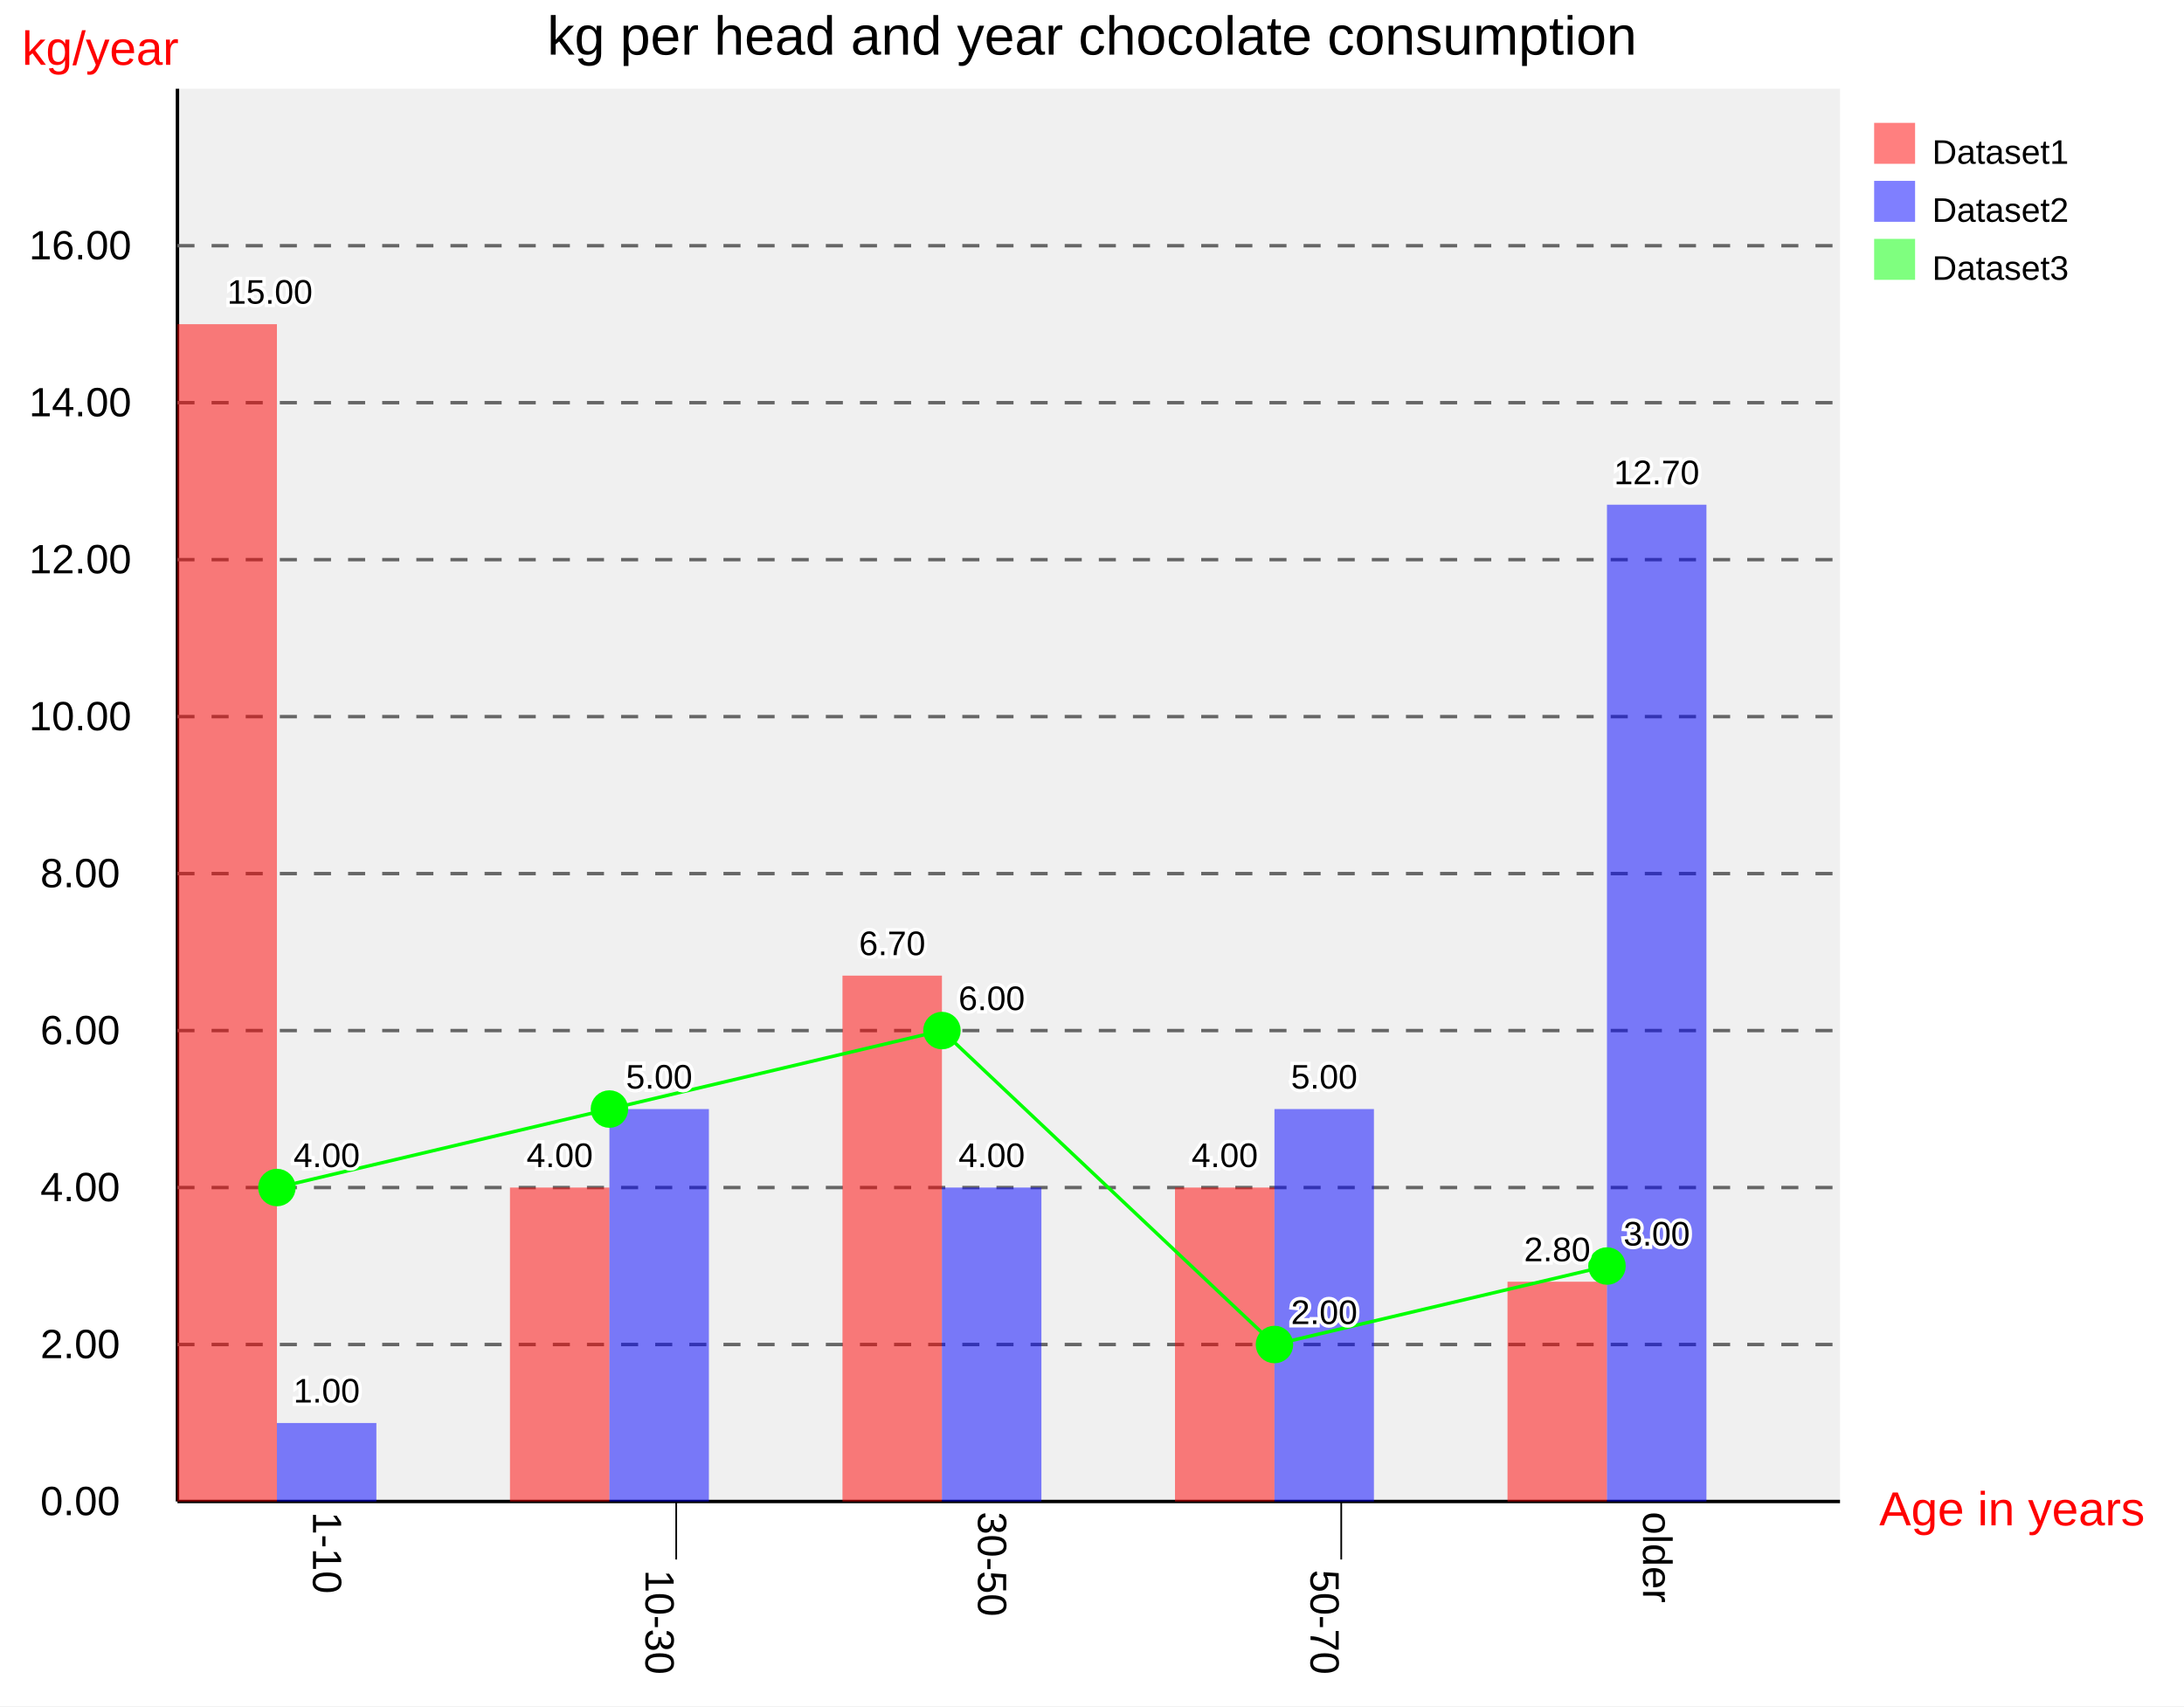
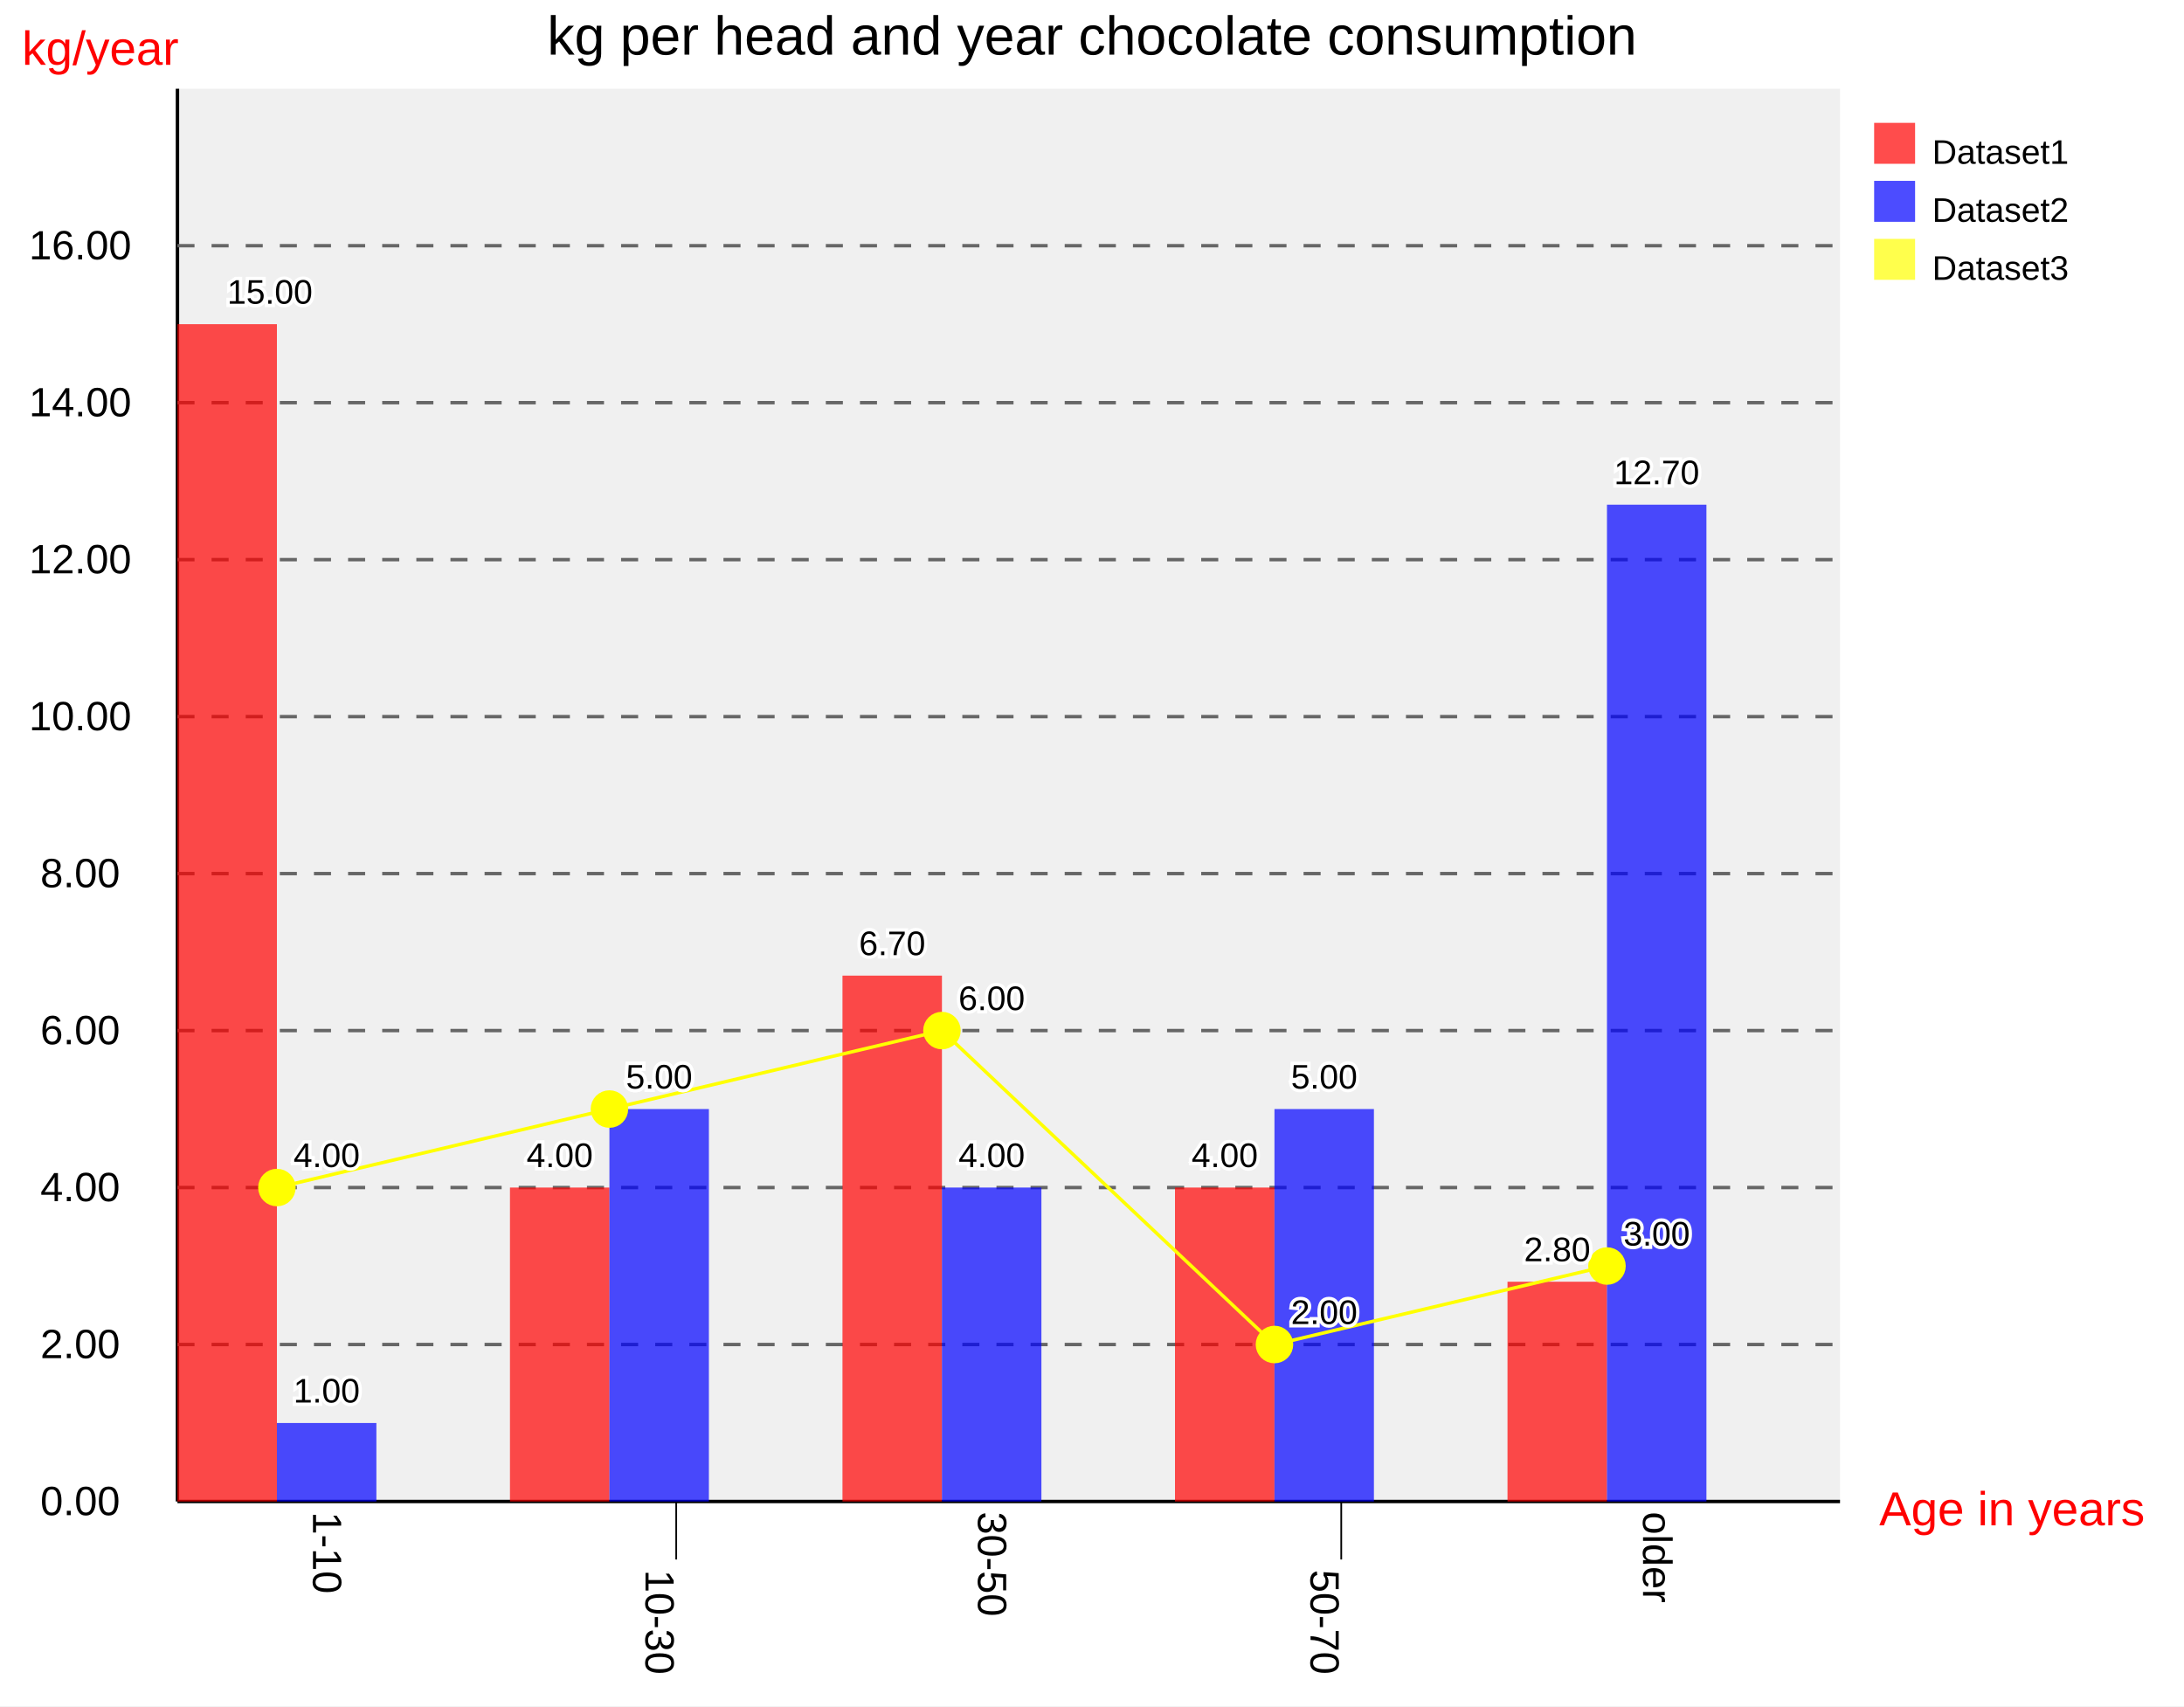
<svg xmlns="http://www.w3.org/2000/svg" xmlns:xlink="http://www.w3.org/1999/xlink" width="640" height="500" viewBox="0 0 640 500">
  <defs />
  <rect width="640" height="500" x="0" y="0" class="svgBackground" style="fill:#ffffff;" />
  <g transform="translate( 52.0 26 )">
    <rect x="0" y="0" width="487.2" height="414.0" class="graphBackground" style="fill:#f0f0f0;" />
    <path d="M 0 414.0 h487.2" class="axis" id="yAxis" style="stroke: #000000; stroke-width: 1px;" />
    <path d="M 0.0 0 v414.0" class="axis" id="xAxis" style="stroke: #000000; stroke-width: 1px;" />
    <text class="xAxisLabels" x="48.72" y="429.0" transform="rotate( 90 48.72 417.0 ) translate( 0 -3 )" style="text-anchor: middle; fill: #000000; font-size: 12px; font-family: &quot;Arial&quot;, sans-serif; font-weight: normal;text-anchor: start">1-10</text>
    <text class="xAxisLabels" x="146.16" y="446.0" transform="rotate( 90 146.16 434.0 ) translate( 0 -3 )" style="text-anchor: middle; fill: #000000; font-size: 12px; font-family: &quot;Arial&quot;, sans-serif; font-weight: normal;text-anchor: start">10-30</text>
    <path d="M146.16 414.0 v17" class="staggerGuideLine" style="fill: none; stroke: #000000; stroke-width: 0.5px;" />
    <text class="xAxisLabels" x="243.6" y="429.0" transform="rotate( 90 243.6 417.0 ) translate( 0 -3 )" style="text-anchor: middle; fill: #000000; font-size: 12px; font-family: &quot;Arial&quot;, sans-serif; font-weight: normal;text-anchor: start">30-50</text>
    <text class="xAxisLabels" x="341.04" y="446.0" transform="rotate( 90 341.04 434.0 ) translate( 0 -3 )" style="text-anchor: middle; fill: #000000; font-size: 12px; font-family: &quot;Arial&quot;, sans-serif; font-weight: normal;text-anchor: start">50-70</text>
    <path d="M341.04 414.0 v17" class="staggerGuideLine" style="fill: none; stroke: #000000; stroke-width: 0.5px;" />
    <text class="xAxisLabels" x="438.48" y="429.0" transform="rotate( 90 438.48 417.0 ) translate( 0 -3 )" style="text-anchor: middle; fill: #000000; font-size: 12px; font-family: &quot;Arial&quot;, sans-serif; font-weight: normal;text-anchor: start">older</text>
    <text x="-16.5" y="418.0" class="yAxisLabels" style="text-anchor: end; fill: #000000; font-size: 12px; font-family: &quot;Arial&quot;, sans-serif; font-weight: normal;text-anchor: middle" transform="translate( -12 0 ) rotate( 0 -16.5 418.0 ) ">0.00</text>
    <text x="-16.5" y="372.0" class="yAxisLabels" style="text-anchor: end; fill: #000000; font-size: 12px; font-family: &quot;Arial&quot;, sans-serif; font-weight: normal;text-anchor: middle" transform="translate( -12 0 ) rotate( 0 -16.5 372.0 ) ">2.00</text>
    <path d="M0 368.0 h487.2" class="guideLines" style="stroke: #666666; stroke-width: 1px; stroke-dasharray: 5 5;" />
    <text x="-16.5" y="326.0" class="yAxisLabels" style="text-anchor: end; fill: #000000; font-size: 12px; font-family: &quot;Arial&quot;, sans-serif; font-weight: normal;text-anchor: middle" transform="translate( -12 0 ) rotate( 0 -16.5 326.0 ) ">4.00</text>
    <path d="M0 322.0 h487.2" class="guideLines" style="stroke: #666666; stroke-width: 1px; stroke-dasharray: 5 5;" />
    <text x="-16.5" y="280.0" class="yAxisLabels" style="text-anchor: end; fill: #000000; font-size: 12px; font-family: &quot;Arial&quot;, sans-serif; font-weight: normal;text-anchor: middle" transform="translate( -12 0 ) rotate( 0 -16.5 280.0 ) ">6.00</text>
    <path d="M0 276.0 h487.2" class="guideLines" style="stroke: #666666; stroke-width: 1px; stroke-dasharray: 5 5;" />
    <text x="-16.5" y="234.0" class="yAxisLabels" style="text-anchor: end; fill: #000000; font-size: 12px; font-family: &quot;Arial&quot;, sans-serif; font-weight: normal;text-anchor: middle" transform="translate( -12 0 ) rotate( 0 -16.5 234.0 ) ">8.00</text>
    <path d="M0 230.0 h487.2" class="guideLines" style="stroke: #666666; stroke-width: 1px; stroke-dasharray: 5 5;" />
    <text x="-16.5" y="188.0" class="yAxisLabels" style="text-anchor: end; fill: #000000; font-size: 12px; font-family: &quot;Arial&quot;, sans-serif; font-weight: normal;text-anchor: middle" transform="translate( -12 0 ) rotate( 0 -16.5 188.0 ) ">10.00</text>
    <path d="M0 184.0 h487.2" class="guideLines" style="stroke: #666666; stroke-width: 1px; stroke-dasharray: 5 5;" />
    <text x="-16.5" y="142.0" class="yAxisLabels" style="text-anchor: end; fill: #000000; font-size: 12px; font-family: &quot;Arial&quot;, sans-serif; font-weight: normal;text-anchor: middle" transform="translate( -12 0 ) rotate( 0 -16.5 142.0 ) ">12.00</text>
    <path d="M0 138.0 h487.2" class="guideLines" style="stroke: #666666; stroke-width: 1px; stroke-dasharray: 5 5;" />
    <text x="-16.5" y="96.0" class="yAxisLabels" style="text-anchor: end; fill: #000000; font-size: 12px; font-family: &quot;Arial&quot;, sans-serif; font-weight: normal;text-anchor: middle" transform="translate( -12 0 ) rotate( 0 -16.5 96.0 ) ">14.00</text>
    <path d="M0 92.0 h487.2" class="guideLines" style="stroke: #666666; stroke-width: 1px; stroke-dasharray: 5 5;" />
    <text x="-16.5" y="50.0" class="yAxisLabels" style="text-anchor: end; fill: #000000; font-size: 12px; font-family: &quot;Arial&quot;, sans-serif; font-weight: normal;text-anchor: middle" transform="translate( -12 0 ) rotate( 0 -16.5 50.0 ) ">16.00</text>
    <path d="M0 46.0 h487.2" class="guideLines" style="stroke: #666666; stroke-width: 1px; stroke-dasharray: 5 5;" />
-     <rect x="0.0" y="69.0" width="29.147" height="345.0" class="fill1" style="fill: #ff0000; fill-opacity: 0.5; stroke: none; stroke-width: 0.5px;" />
-     <rect x="29.147" y="391.0" width="29.147" height="23.0" class="fill2" style="fill: #0000ff; fill-opacity: 0.5; stroke: none; stroke-width: 1px;" />
-     <rect x="97.44" y="322.0" width="29.147" height="92.0" class="fill1" style="fill: #ff0000; fill-opacity: 0.5; stroke: none; stroke-width: 0.5px;" />
-     <rect x="126.587" y="299.0" width="29.147" height="115.0" class="fill2" style="fill: #0000ff; fill-opacity: 0.5; stroke: none; stroke-width: 1px;" />
-     <rect x="194.88" y="259.9" width="29.147" height="154.1" class="fill1" style="fill: #ff0000; fill-opacity: 0.5; stroke: none; stroke-width: 0.5px;" />
-     <rect x="224.027" y="322.0" width="29.147" height="92.0" class="fill2" style="fill: #0000ff; fill-opacity: 0.5; stroke: none; stroke-width: 1px;" />
-     <rect x="292.32" y="322.0" width="29.147" height="92.0" class="fill1" style="fill: #ff0000; fill-opacity: 0.5; stroke: none; stroke-width: 0.5px;" />
-     <rect x="321.467" y="299.0" width="29.147" height="115.0" class="fill2" style="fill: #0000ff; fill-opacity: 0.5; stroke: none; stroke-width: 1px;" />
-     <rect x="389.76" y="349.6" width="29.147" height="64.4" class="fill1" style="fill: #ff0000; fill-opacity: 0.5; stroke: none; stroke-width: 0.5px;" />
-     <rect x="418.907" y="121.9" width="29.147" height="292.1" class="fill2" style="fill: #0000ff; fill-opacity: 0.5; stroke: none; stroke-width: 1px;" />
-     <polyline points="29.147,322.0 126.587,299.0 224.027,276.0 321.467,368.0 418.907,345.0" fill="none" stroke="#00ff00" id="time" />
-     <circle cx="29.147" cy="322.0" r="3" stroke="#00ff00" stroke-width="5" fill="#00ff00" />
-     <circle cx="126.587" cy="299.0" r="3" stroke="#00ff00" stroke-width="5" fill="#00ff00" />
-     <circle cx="224.027" cy="276.0" r="3" stroke="#00ff00" stroke-width="5" fill="#00ff00" />
-     <circle cx="321.467" cy="368.0" r="3" stroke="#00ff00" stroke-width="5" fill="#00ff00" />
-     <circle cx="418.907" cy="345.0" r="3" stroke="#00ff00" stroke-width="5" fill="#00ff00" />
+     <rect x="0.0" y="69.0" width="29.147" height="345.0" class="fill1" style="fill: #ff0000; fill-opacity: 0.7; stroke: none; stroke-width: 0.5px;" />
+     <rect x="29.147" y="391.0" width="29.147" height="23.0" class="fill2" style="fill: #0000ff; fill-opacity: 0.7; stroke: none; stroke-width: 1px;" />
+     <rect x="97.44" y="322.0" width="29.147" height="92.0" class="fill1" style="fill: #ff0000; fill-opacity: 0.7; stroke: none; stroke-width: 0.5px;" />
+     <rect x="126.587" y="299.0" width="29.147" height="115.0" class="fill2" style="fill: #0000ff; fill-opacity: 0.7; stroke: none; stroke-width: 1px;" />
+     <rect x="194.88" y="259.9" width="29.147" height="154.1" class="fill1" style="fill: #ff0000; fill-opacity: 0.7; stroke: none; stroke-width: 0.5px;" />
+     <rect x="224.027" y="322.0" width="29.147" height="92.0" class="fill2" style="fill: #0000ff; fill-opacity: 0.7; stroke: none; stroke-width: 1px;" />
+     <rect x="292.32" y="322.0" width="29.147" height="92.0" class="fill1" style="fill: #ff0000; fill-opacity: 0.7; stroke: none; stroke-width: 0.5px;" />
+     <rect x="321.467" y="299.0" width="29.147" height="115.0" class="fill2" style="fill: #0000ff; fill-opacity: 0.7; stroke: none; stroke-width: 1px;" />
+     <rect x="389.76" y="349.6" width="29.147" height="64.4" class="fill1" style="fill: #ff0000; fill-opacity: 0.7; stroke: none; stroke-width: 0.5px;" />
+     <rect x="418.907" y="121.9" width="29.147" height="292.1" class="fill2" style="fill: #0000ff; fill-opacity: 0.7; stroke: none; stroke-width: 1px;" />
+     <polyline points="29.147,322.0 126.587,299.0 224.027,276.0 321.467,368.0 418.907,345.0" fill="none" stroke="#ffff00" id="time" />
+     <circle cx="29.147" cy="322.0" r="3" stroke="#ffff00" stroke-width="5" fill="#ffff00" />
+     <circle cx="126.587" cy="299.0" r="3" stroke="#ffff00" stroke-width="5" fill="#ffff00" />
+     <circle cx="224.027" cy="276.0" r="3" stroke="#ffff00" stroke-width="5" fill="#ffff00" />
+     <circle cx="321.467" cy="368.0" r="3" stroke="#ffff00" stroke-width="5" fill="#ffff00" />
+     <circle cx="418.907" cy="345.0" r="3" stroke="#ffff00" stroke-width="5" fill="#ffff00" />
    <g>
      <text x="14.573" y="63.0" class="dataPointLabelBackground" style="fill: #000000; text-anchor:middle; font-size: 10px; font-family: &quot;Arial&quot;, sans-serif; font-weight: normal;; stroke: #ffffff; stroke-width: 2;text-anchor: start;">15.00</text>
      <text x="14.573" y="63.0" class="dataPointLabel" style="fill: #000000; text-anchor:middle; font-size: 10px; font-family: &quot;Arial&quot;, sans-serif; font-weight: normal;text-anchor: start;">15.00</text>
-       <g id="70286699463840" visibility="hidden">
+       <g id="70226188204940" visibility="hidden">
        <text x="19.573" y="57.0" class="dataPointPopupMask" style="fill: #000000; text-anchor:middle; font-size: 10px; font-family: &quot;Arial&quot;, sans-serif; font-weight: normal;; stroke: white; stroke-width: 7;text-anchor: start;">15.00</text>
        <text x="19.573" y="57.0" class="dataPointPopup" style="fill: #000000; text-anchor:middle; font-size: 10px; font-family: &quot;Arial&quot;, sans-serif; font-weight: normal;; fill: black; stroke-width: 2;text-anchor: start;">15.00</text>
      </g>
      <a xlink:href="">
        <circle cx="14.573" cy="69.0" r="10" style="opacity: 0" />
      </a>
      <text x="43.72" y="385.0" class="dataPointLabelBackground" style="fill: #000000; text-anchor:middle; font-size: 10px; font-family: &quot;Arial&quot;, sans-serif; font-weight: normal;; stroke: #ffffff; stroke-width: 2;">1.00</text>
      <text x="43.72" y="385.0" class="dataPointLabel" style="fill: #000000; text-anchor:middle; font-size: 10px; font-family: &quot;Arial&quot;, sans-serif; font-weight: normal;">1.00</text>
-       <g id="70286682766660" visibility="hidden">
+       <g id="70226188318420" visibility="hidden">
        <text x="48.72" y="379.0" class="dataPointPopupMask" style="fill: #000000; text-anchor:middle; font-size: 10px; font-family: &quot;Arial&quot;, sans-serif; font-weight: normal;; stroke: white; stroke-width: 7;text-anchor: start;">1.00</text>
        <text x="48.72" y="379.0" class="dataPointPopup" style="fill: #000000; text-anchor:middle; font-size: 10px; font-family: &quot;Arial&quot;, sans-serif; font-weight: normal;; fill: black; stroke-width: 2;text-anchor: start;">1.00</text>
      </g>
      <a xlink:href="">
        <circle cx="43.72" cy="391.0" r="10" style="opacity: 0" />
      </a>
      <text x="43.72" y="316.0" class="dataPointLabelBackground" style="fill: #000000; text-anchor:middle; font-size: 10px; font-family: &quot;Arial&quot;, sans-serif; font-weight: normal;; stroke: #ffffff; stroke-width: 2;">4.00</text>
      <text x="43.72" y="316.0" class="dataPointLabel" style="fill: #000000; text-anchor:middle; font-size: 10px; font-family: &quot;Arial&quot;, sans-serif; font-weight: normal;">4.00</text>
-       <g id="70286682700220" visibility="hidden">
+       <g id="70226188252880" visibility="hidden">
        <text x="48.72" y="310.0" class="dataPointPopupMask" style="fill: #000000; text-anchor:middle; font-size: 10px; font-family: &quot;Arial&quot;, sans-serif; font-weight: normal;; stroke: white; stroke-width: 7;text-anchor: start;">4.00</text>
        <text x="48.72" y="310.0" class="dataPointPopup" style="fill: #000000; text-anchor:middle; font-size: 10px; font-family: &quot;Arial&quot;, sans-serif; font-weight: normal;; fill: black; stroke-width: 2;text-anchor: start;">4.00</text>
      </g>
      <a xlink:href="">
        <circle cx="43.72" cy="322.0" r="10" style="opacity: 0" />
      </a>
      <text x="112.013" y="316.0" class="dataPointLabelBackground" style="fill: #000000; text-anchor:middle; font-size: 10px; font-family: &quot;Arial&quot;, sans-serif; font-weight: normal;; stroke: #ffffff; stroke-width: 2;">4.00</text>
      <text x="112.013" y="316.0" class="dataPointLabel" style="fill: #000000; text-anchor:middle; font-size: 10px; font-family: &quot;Arial&quot;, sans-serif; font-weight: normal;">4.00</text>
-       <g id="70286695727840" visibility="hidden">
+       <g id="70226189820520" visibility="hidden">
        <text x="117.013" y="310.0" class="dataPointPopupMask" style="fill: #000000; text-anchor:middle; font-size: 10px; font-family: &quot;Arial&quot;, sans-serif; font-weight: normal;; stroke: white; stroke-width: 7;text-anchor: start;">4.00</text>
        <text x="117.013" y="310.0" class="dataPointPopup" style="fill: #000000; text-anchor:middle; font-size: 10px; font-family: &quot;Arial&quot;, sans-serif; font-weight: normal;; fill: black; stroke-width: 2;text-anchor: start;">4.00</text>
      </g>
      <a xlink:href="">
        <circle cx="112.013" cy="322.0" r="10" style="opacity: 0" />
      </a>
      <text x="141.16" y="293.0" class="dataPointLabelBackground" style="fill: #000000; text-anchor:middle; font-size: 10px; font-family: &quot;Arial&quot;, sans-serif; font-weight: normal;; stroke: #ffffff; stroke-width: 2;">5.00</text>
      <text x="141.16" y="293.0" class="dataPointLabel" style="fill: #000000; text-anchor:middle; font-size: 10px; font-family: &quot;Arial&quot;, sans-serif; font-weight: normal;">5.00</text>
-       <g id="70286695667780" visibility="hidden">
+       <g id="70226189760420" visibility="hidden">
        <text x="146.16" y="287.0" class="dataPointPopupMask" style="fill: #000000; text-anchor:middle; font-size: 10px; font-family: &quot;Arial&quot;, sans-serif; font-weight: normal;; stroke: white; stroke-width: 7;text-anchor: start;">5.00</text>
        <text x="146.16" y="287.0" class="dataPointPopup" style="fill: #000000; text-anchor:middle; font-size: 10px; font-family: &quot;Arial&quot;, sans-serif; font-weight: normal;; fill: black; stroke-width: 2;text-anchor: start;">5.00</text>
      </g>
      <a xlink:href="">
        <circle cx="141.16" cy="299.0" r="10" style="opacity: 0" />
      </a>
      <text x="141.16" y="293.0" class="dataPointLabelBackground" style="fill: #000000; text-anchor:middle; font-size: 10px; font-family: &quot;Arial&quot;, sans-serif; font-weight: normal;; stroke: #ffffff; stroke-width: 2;">5.00</text>
      <text x="141.16" y="293.0" class="dataPointLabel" style="fill: #000000; text-anchor:middle; font-size: 10px; font-family: &quot;Arial&quot;, sans-serif; font-weight: normal;">5.00</text>
-       <g id="70286695616740" visibility="hidden">
+       <g id="70226189709320" visibility="hidden">
        <text x="146.16" y="287.0" class="dataPointPopupMask" style="fill: #000000; text-anchor:middle; font-size: 10px; font-family: &quot;Arial&quot;, sans-serif; font-weight: normal;; stroke: white; stroke-width: 7;text-anchor: start;">5.00</text>
        <text x="146.16" y="287.0" class="dataPointPopup" style="fill: #000000; text-anchor:middle; font-size: 10px; font-family: &quot;Arial&quot;, sans-serif; font-weight: normal;; fill: black; stroke-width: 2;text-anchor: start;">5.00</text>
      </g>
      <a xlink:href="">
        <circle cx="141.16" cy="299.0" r="10" style="opacity: 0" />
      </a>
      <text x="209.453" y="253.9" class="dataPointLabelBackground" style="fill: #000000; text-anchor:middle; font-size: 10px; font-family: &quot;Arial&quot;, sans-serif; font-weight: normal;; stroke: #ffffff; stroke-width: 2;">6.70</text>
      <text x="209.453" y="253.9" class="dataPointLabel" style="fill: #000000; text-anchor:middle; font-size: 10px; font-family: &quot;Arial&quot;, sans-serif; font-weight: normal;">6.70</text>
-       <g id="70286695563660" visibility="hidden">
+       <g id="70226189656280" visibility="hidden">
        <text x="214.453" y="247.9" class="dataPointPopupMask" style="fill: #000000; text-anchor:middle; font-size: 10px; font-family: &quot;Arial&quot;, sans-serif; font-weight: normal;; stroke: white; stroke-width: 7;text-anchor: start;">6.70</text>
        <text x="214.453" y="247.9" class="dataPointPopup" style="fill: #000000; text-anchor:middle; font-size: 10px; font-family: &quot;Arial&quot;, sans-serif; font-weight: normal;; fill: black; stroke-width: 2;text-anchor: start;">6.70</text>
      </g>
      <a xlink:href="">
        <circle cx="209.453" cy="259.9" r="10" style="opacity: 0" />
      </a>
      <text x="238.6" y="316.0" class="dataPointLabelBackground" style="fill: #000000; text-anchor:middle; font-size: 10px; font-family: &quot;Arial&quot;, sans-serif; font-weight: normal;; stroke: #ffffff; stroke-width: 2;">4.00</text>
      <text x="238.6" y="316.0" class="dataPointLabel" style="fill: #000000; text-anchor:middle; font-size: 10px; font-family: &quot;Arial&quot;, sans-serif; font-weight: normal;">4.00</text>
-       <g id="70286695469820" visibility="hidden">
+       <g id="70226189562320" visibility="hidden">
        <text x="243.6" y="310.0" class="dataPointPopupMask" style="fill: #000000; text-anchor:middle; font-size: 10px; font-family: &quot;Arial&quot;, sans-serif; font-weight: normal;; stroke: white; stroke-width: 7;text-anchor: start;">4.00</text>
        <text x="243.6" y="310.0" class="dataPointPopup" style="fill: #000000; text-anchor:middle; font-size: 10px; font-family: &quot;Arial&quot;, sans-serif; font-weight: normal;; fill: black; stroke-width: 2;text-anchor: start;">4.00</text>
      </g>
      <a xlink:href="">
        <circle cx="238.6" cy="322.0" r="10" style="opacity: 0" />
      </a>
      <text x="238.6" y="270.0" class="dataPointLabelBackground" style="fill: #000000; text-anchor:middle; font-size: 10px; font-family: &quot;Arial&quot;, sans-serif; font-weight: normal;; stroke: #ffffff; stroke-width: 2;">6.00</text>
      <text x="238.6" y="270.0" class="dataPointLabel" style="fill: #000000; text-anchor:middle; font-size: 10px; font-family: &quot;Arial&quot;, sans-serif; font-weight: normal;">6.00</text>
-       <g id="70286695430280" visibility="hidden">
+       <g id="70226189514360" visibility="hidden">
        <text x="243.6" y="264.0" class="dataPointPopupMask" style="fill: #000000; text-anchor:middle; font-size: 10px; font-family: &quot;Arial&quot;, sans-serif; font-weight: normal;; stroke: white; stroke-width: 7;text-anchor: start;">6.00</text>
        <text x="243.6" y="264.0" class="dataPointPopup" style="fill: #000000; text-anchor:middle; font-size: 10px; font-family: &quot;Arial&quot;, sans-serif; font-weight: normal;; fill: black; stroke-width: 2;text-anchor: start;">6.00</text>
      </g>
      <a xlink:href="">
        <circle cx="238.6" cy="276.0" r="10" style="opacity: 0" />
      </a>
      <text x="306.893" y="316.0" class="dataPointLabelBackground" style="fill: #000000; text-anchor:middle; font-size: 10px; font-family: &quot;Arial&quot;, sans-serif; font-weight: normal;; stroke: #ffffff; stroke-width: 2;">4.00</text>
      <text x="306.893" y="316.0" class="dataPointLabel" style="fill: #000000; text-anchor:middle; font-size: 10px; font-family: &quot;Arial&quot;, sans-serif; font-weight: normal;">4.00</text>
-       <g id="70286695402960" visibility="hidden">
+       <g id="70226189429800" visibility="hidden">
        <text x="311.893" y="310.0" class="dataPointPopupMask" style="fill: #000000; text-anchor:middle; font-size: 10px; font-family: &quot;Arial&quot;, sans-serif; font-weight: normal;; stroke: white; stroke-width: 7;text-anchor: start;">4.00</text>
        <text x="311.893" y="310.0" class="dataPointPopup" style="fill: #000000; text-anchor:middle; font-size: 10px; font-family: &quot;Arial&quot;, sans-serif; font-weight: normal;; fill: black; stroke-width: 2;text-anchor: start;">4.00</text>
      </g>
      <a xlink:href="">
        <circle cx="306.893" cy="322.0" r="10" style="opacity: 0" />
      </a>
      <text x="336.04" y="293.0" class="dataPointLabelBackground" style="fill: #000000; text-anchor:middle; font-size: 10px; font-family: &quot;Arial&quot;, sans-serif; font-weight: normal;; stroke: #ffffff; stroke-width: 2;">5.00</text>
      <text x="336.04" y="293.0" class="dataPointLabel" style="fill: #000000; text-anchor:middle; font-size: 10px; font-family: &quot;Arial&quot;, sans-serif; font-weight: normal;">5.00</text>
-       <g id="70286683685720" visibility="hidden">
+       <g id="70226189377980" visibility="hidden">
        <text x="341.04" y="287.0" class="dataPointPopupMask" style="fill: #000000; text-anchor:middle; font-size: 10px; font-family: &quot;Arial&quot;, sans-serif; font-weight: normal;; stroke: white; stroke-width: 7;text-anchor: start;">5.00</text>
        <text x="341.04" y="287.0" class="dataPointPopup" style="fill: #000000; text-anchor:middle; font-size: 10px; font-family: &quot;Arial&quot;, sans-serif; font-weight: normal;; fill: black; stroke-width: 2;text-anchor: start;">5.00</text>
      </g>
      <a xlink:href="">
        <circle cx="336.04" cy="299.0" r="10" style="opacity: 0" />
      </a>
      <text x="336.04" y="362.0" class="dataPointLabelBackground" style="fill: #000000; text-anchor:middle; font-size: 10px; font-family: &quot;Arial&quot;, sans-serif; font-weight: normal;; stroke: #ffffff; stroke-width: 2;">2.00</text>
      <text x="336.04" y="362.0" class="dataPointLabel" style="fill: #000000; text-anchor:middle; font-size: 10px; font-family: &quot;Arial&quot;, sans-serif; font-weight: normal;">2.00</text>
-       <g id="70286683639000" visibility="hidden">
+       <g id="70226200938760" visibility="hidden">
        <text x="341.04" y="356.0" class="dataPointPopupMask" style="fill: #000000; text-anchor:middle; font-size: 10px; font-family: &quot;Arial&quot;, sans-serif; font-weight: normal;; stroke: white; stroke-width: 7;text-anchor: start;">2.00</text>
        <text x="341.04" y="356.0" class="dataPointPopup" style="fill: #000000; text-anchor:middle; font-size: 10px; font-family: &quot;Arial&quot;, sans-serif; font-weight: normal;; fill: black; stroke-width: 2;text-anchor: start;">2.00</text>
      </g>
      <a xlink:href="">
        <circle cx="336.04" cy="368.0" r="10" style="opacity: 0" />
      </a>
      <text x="404.333" y="343.6" class="dataPointLabelBackground" style="fill: #000000; text-anchor:middle; font-size: 10px; font-family: &quot;Arial&quot;, sans-serif; font-weight: normal;; stroke: #ffffff; stroke-width: 2;">2.80</text>
      <text x="404.333" y="343.6" class="dataPointLabel" style="fill: #000000; text-anchor:middle; font-size: 10px; font-family: &quot;Arial&quot;, sans-serif; font-weight: normal;">2.80</text>
-       <g id="70286683576400" visibility="hidden">
+       <g id="70226200876700" visibility="hidden">
        <text x="409.333" y="337.6" class="dataPointPopupMask" style="fill: #000000; text-anchor:middle; font-size: 10px; font-family: &quot;Arial&quot;, sans-serif; font-weight: normal;; stroke: white; stroke-width: 7;text-anchor: start;">2.80</text>
        <text x="409.333" y="337.6" class="dataPointPopup" style="fill: #000000; text-anchor:middle; font-size: 10px; font-family: &quot;Arial&quot;, sans-serif; font-weight: normal;; fill: black; stroke-width: 2;text-anchor: start;">2.80</text>
      </g>
      <a xlink:href="">
        <circle cx="404.333" cy="349.6" r="10" style="opacity: 0" />
      </a>
      <text x="433.48" y="115.9" class="dataPointLabelBackground" style="fill: #000000; text-anchor:middle; font-size: 10px; font-family: &quot;Arial&quot;, sans-serif; font-weight: normal;; stroke: #ffffff; stroke-width: 2;">12.70</text>
      <text x="433.48" y="115.9" class="dataPointLabel" style="fill: #000000; text-anchor:middle; font-size: 10px; font-family: &quot;Arial&quot;, sans-serif; font-weight: normal;">12.70</text>
-       <g id="70286683510620" visibility="hidden">
+       <g id="70226205054240" visibility="hidden">
        <text x="438.48" y="109.9" class="dataPointPopupMask" style="fill: #000000; text-anchor:middle; font-size: 10px; font-family: &quot;Arial&quot;, sans-serif; font-weight: normal;; stroke: white; stroke-width: 7;text-anchor: start;">12.70</text>
        <text x="438.48" y="109.9" class="dataPointPopup" style="fill: #000000; text-anchor:middle; font-size: 10px; font-family: &quot;Arial&quot;, sans-serif; font-weight: normal;; fill: black; stroke-width: 2;text-anchor: start;">12.70</text>
      </g>
      <a xlink:href="">
        <circle cx="433.48" cy="121.9" r="10" style="opacity: 0" />
      </a>
      <text x="433.48" y="339.0" class="dataPointLabelBackground" style="fill: #000000; text-anchor:middle; font-size: 10px; font-family: &quot;Arial&quot;, sans-serif; font-weight: normal;; stroke: #ffffff; stroke-width: 2;">3.00</text>
      <text x="433.48" y="339.0" class="dataPointLabel" style="fill: #000000; text-anchor:middle; font-size: 10px; font-family: &quot;Arial&quot;, sans-serif; font-weight: normal;">3.00</text>
-       <g id="70286683455680" visibility="hidden">
+       <g id="70226196676320" visibility="hidden">
        <text x="438.48" y="333.0" class="dataPointPopupMask" style="fill: #000000; text-anchor:middle; font-size: 10px; font-family: &quot;Arial&quot;, sans-serif; font-weight: normal;; stroke: white; stroke-width: 7;text-anchor: start;">3.00</text>
        <text x="438.48" y="333.0" class="dataPointPopup" style="fill: #000000; text-anchor:middle; font-size: 10px; font-family: &quot;Arial&quot;, sans-serif; font-weight: normal;; fill: black; stroke-width: 2;text-anchor: start;">3.00</text>
      </g>
      <a xlink:href="">
        <circle cx="433.48" cy="345.0" r="10" style="opacity: 0" />
      </a>
    </g>
  </g>
  <text x="320" y="16" class="mainTitle" style="text-anchor: middle; fill: #000000; font-size: 16px; font-family: &quot;Arial&quot;, sans-serif; font-weight: normal;">kg per head and year chocolate consumption</text>
  <text x="589.6" y="447.0" class="xAxisTitle" style="text-anchor: middle; fill: #ff0000; font-size: 14px; font-family: &quot;Arial&quot;, sans-serif; font-weight: normal;">Age in years</text>
  <text x="29.4" y="19.0" class="yAxisTitle" style="fill: #ff0000; text-anchor: middle; font-size: 14px; font-family: &quot;Arial&quot;, sans-serif; font-weight: normal;">kg/year</text>
  <g transform="translate(549.2 36)">
-     <rect x="0" y="0" width="12" height="12" class="key1" style="fill: #ff0000; fill-opacity: 0.5; stroke: none; stroke-width: 0.5px;" />
+     <rect x="0" y="0" width="12" height="12" class="key1" style="fill: #ff0000; fill-opacity: 0.7; stroke: none; stroke-width: 0.5px;" />
    <text x="17" y="12" class="keyText" style="fill: #000000; text-anchor:start; font-size: 10px; font-family: &quot;Arial&quot;, sans-serif; font-weight: normal;">Dataset1</text>
-     <rect x="0" y="17" width="12" height="12" class="key2" style="fill: #0000ff; fill-opacity: 0.5; stroke: none; stroke-width: 1px;" />
+     <rect x="0" y="17" width="12" height="12" class="key2" style="fill: #0000ff; fill-opacity: 0.7; stroke: none; stroke-width: 1px;" />
    <text x="17" y="29" class="keyText" style="fill: #000000; text-anchor:start; font-size: 10px; font-family: &quot;Arial&quot;, sans-serif; font-weight: normal;">Dataset2</text>
-     <rect x="0" y="34" width="12" height="12" class="key3" style="fill: #00ff00; fill-opacity: 0.5; stroke: none; stroke-width: 1px;" />
+     <rect x="0" y="34" width="12" height="12" class="key3" style="fill: #ffff00; fill-opacity: 0.7; stroke: none; stroke-width: 1px;" />
    <text x="17" y="46" class="keyText" style="fill: #000000; text-anchor:start; font-size: 10px; font-family: &quot;Arial&quot;, sans-serif; font-weight: normal;">Dataset3</text>
  </g>
</svg>
